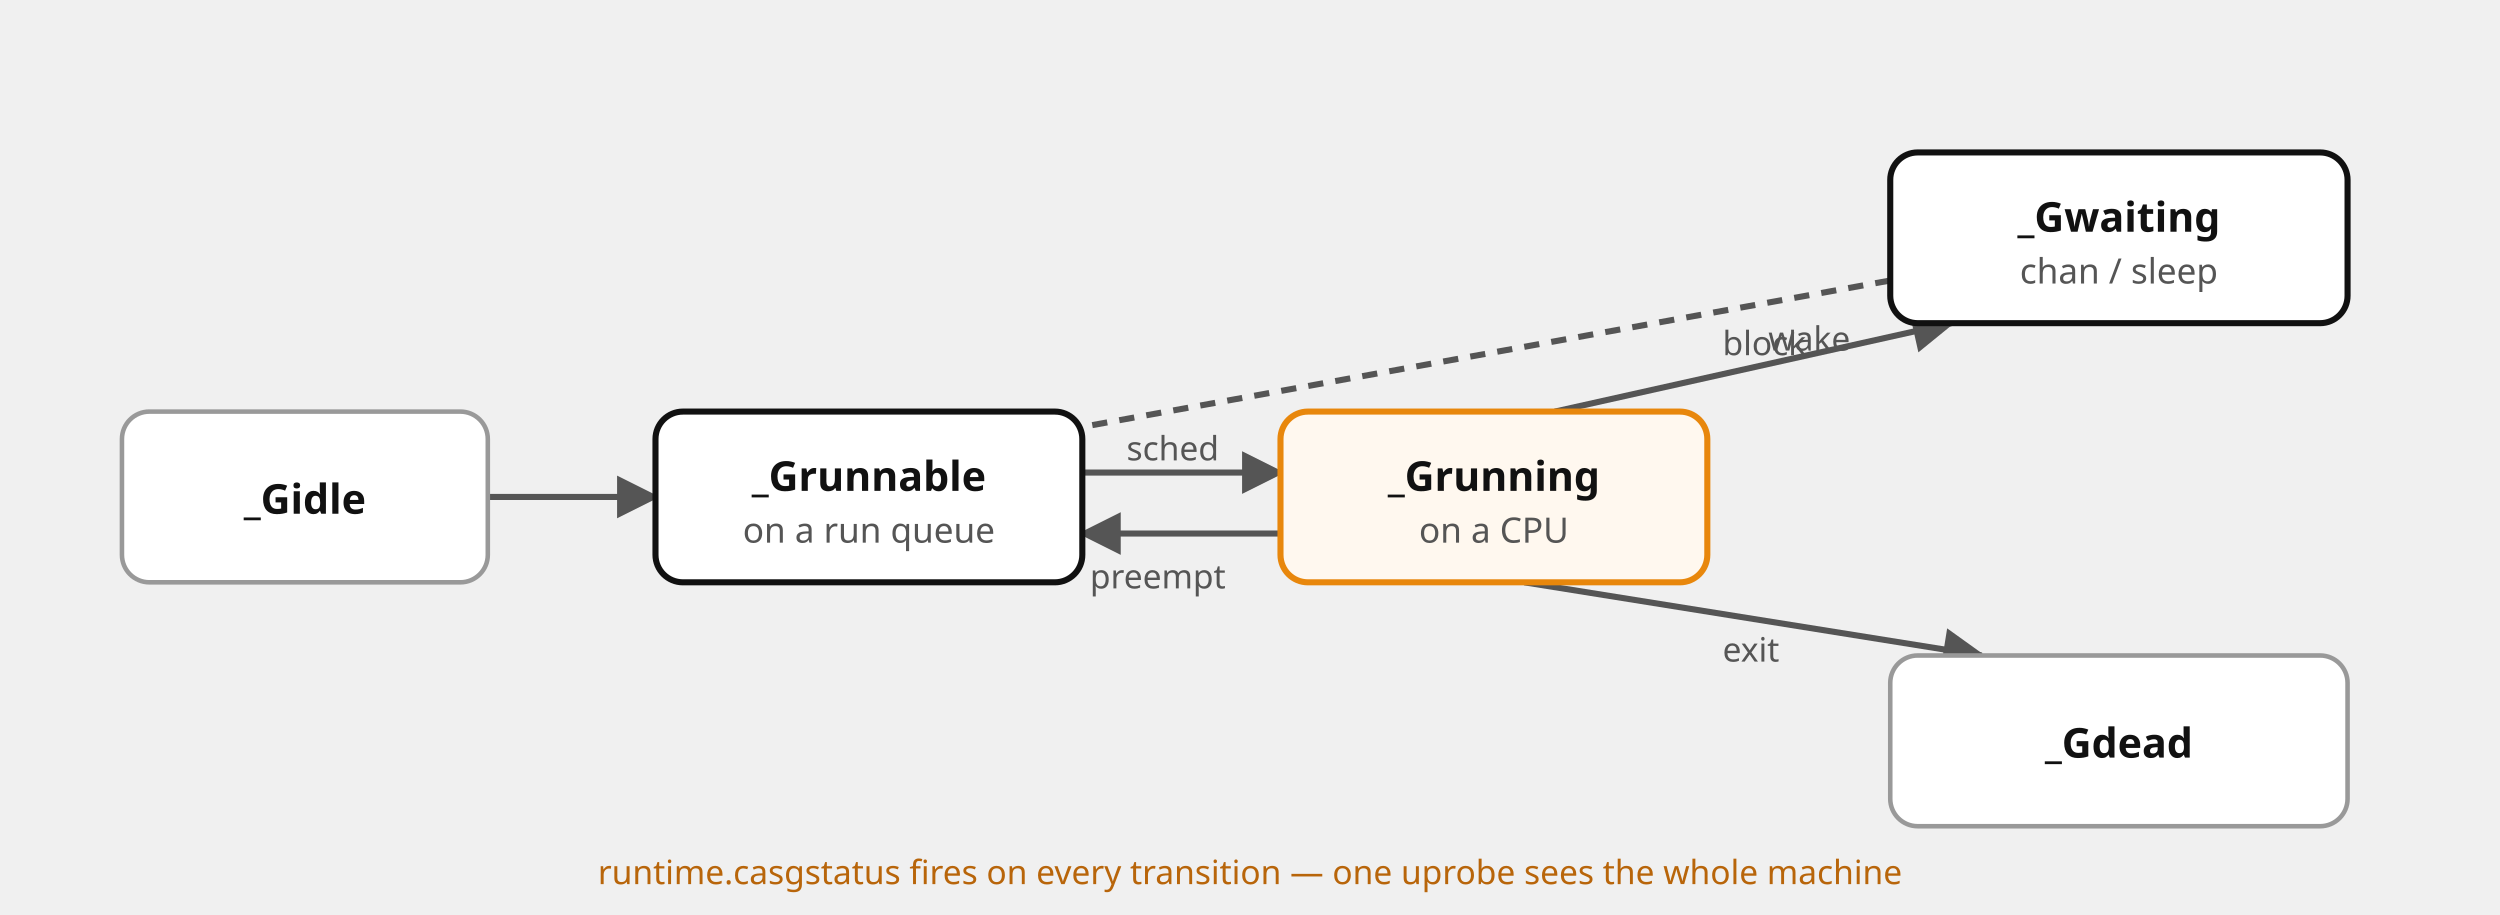
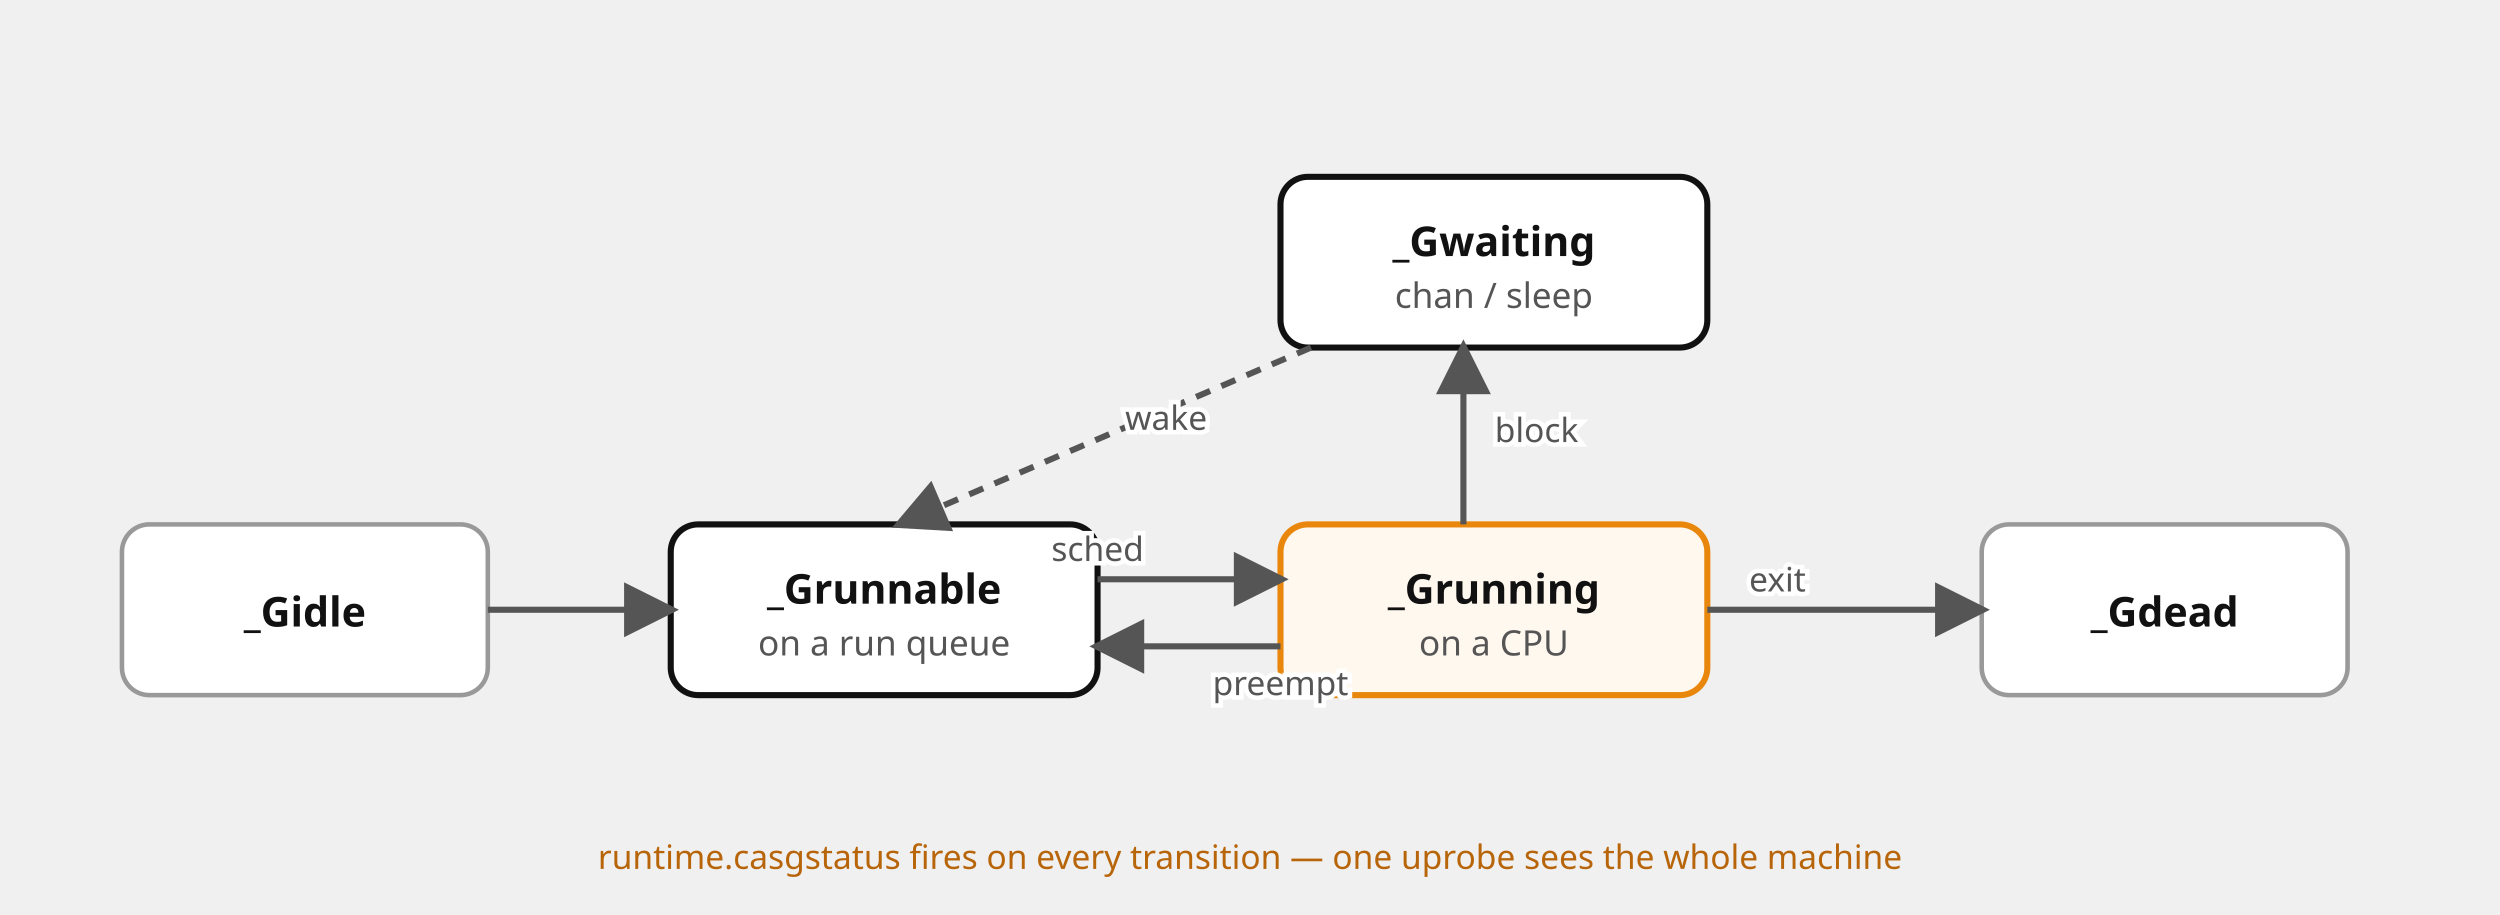
<svg xmlns="http://www.w3.org/2000/svg" viewBox="0 0 820 300" font-family="'Red Hat Text', system-ui, sans-serif" role="img">
  <defs>
-     <marker id="a" viewBox="0 0 10 10" refX="9" refY="5" markerWidth="7" markerHeight="7" orient="auto-start-reverse">
+     <marker id="a" viewBox="0 0 10 10" refX="8.5" refY="5" markerWidth="9" markerHeight="9" orient="auto-start-reverse">
      <path d="M0,0 L10,5 L0,10 z" fill="#555" />
    </marker>
-     <marker id="am" viewBox="0 0 10 10" refX="9" refY="5" markerWidth="7" markerHeight="7" orient="auto-start-reverse">
+     <marker id="am" viewBox="0 0 10 10" refX="8.5" refY="5" markerWidth="9" markerHeight="9" orient="auto-start-reverse">
      <path d="M0,0 L10,5 L0,10 z" fill="#b8650a" />
    </marker>
  </defs>
-   <path d="M160,163 L215,163" fill="none" stroke="#555" stroke-width="2" marker-end="url(#a)" />
-   <path d="M355,155 L420,155" fill="none" stroke="#555" stroke-width="2" marker-end="url(#a)" />
-   <text x="369.5" y="151.0" font-size="11" fill="#555">sched</text>
-   <path d="M420,175 L355,175" fill="none" stroke="#555" stroke-width="2" marker-end="url(#a)" />
-   <text x="357.5" y="193.0" font-size="11" fill="#555">preempt</text>
-   <path d="M510,135 L640,106" fill="none" stroke="#555" stroke-width="2" marker-end="url(#a)" />
-   <text x="565.0" y="116.5" font-size="11" fill="#555">block</text>
-   <path d="M620,92 L300,150" fill="none" stroke="#555" stroke-width="2" stroke-dasharray="5 4" marker-end="url(#a)" />
-   <text x="580.0" y="115.0" font-size="11" fill="#555">wake</text>
-   <path d="M500,191 L650,215" fill="none" stroke="#555" stroke-width="2" marker-end="url(#a)" />
-   <text x="565.0" y="217.0" font-size="11" fill="#555">exit</text>
-   <rect x="40" y="135" width="120" height="56" rx="9" fill="#ffffff" stroke="#999999" stroke-width="1.5" />
-   <text x="100.0" y="168.5" font-size="13.5" font-weight="700" fill="#111111" text-anchor="middle">_Gidle</text>
-   <rect x="215" y="135" width="140" height="56" rx="9" fill="#ffffff" stroke="#111111" stroke-width="2" />
-   <text x="285.0" y="161.0" font-size="13.5" font-weight="700" fill="#111111" text-anchor="middle">_Grunnable</text>
-   <text x="285.0" y="178.0" font-size="11.5" fill="#555555" text-anchor="middle">on a run queue</text>
-   <rect x="420" y="135" width="140" height="56" rx="9" fill="#fff8ef" stroke="#e8870c" stroke-width="2" />
-   <text x="490.0" y="161.0" font-size="13.5" font-weight="700" fill="#111111" text-anchor="middle">_Grunning</text>
-   <text x="490.0" y="178.0" font-size="11.5" fill="#555555" text-anchor="middle">on a CPU</text>
-   <rect x="620" y="50" width="150" height="56" rx="9" fill="#ffffff" stroke="#111111" stroke-width="2" />
-   <text x="695.0" y="76.0" font-size="13.5" font-weight="700" fill="#111111" text-anchor="middle">_Gwaiting</text>
-   <text x="695.0" y="93.0" font-size="11.5" fill="#555555" text-anchor="middle">chan / sleep</text>
-   <rect x="620" y="215" width="150" height="56" rx="9" fill="#ffffff" stroke="#999999" stroke-width="1.5" />
-   <text x="695.0" y="248.5" font-size="13.5" font-weight="700" fill="#111111" text-anchor="middle">_Gdead</text>
-   <text x="410" y="290" font-size="11" fill="#b8650a" text-anchor="middle">runtime.casgstatus fires on every transition — one uprobe sees the whole machine</text>
+   <rect x="40" y="172" width="120" height="56" rx="9" fill="#ffffff" stroke="#999999" stroke-width="1.5" />
+   <text x="100.0" y="205.5" font-size="13.5" font-weight="700" fill="#111111" text-anchor="middle">_Gidle</text>
+   <rect x="220" y="172" width="140" height="56" rx="9" fill="#ffffff" stroke="#111111" stroke-width="2" />
+   <text x="290.0" y="198.0" font-size="13.5" font-weight="700" fill="#111111" text-anchor="middle">_Grunnable</text>
+   <text x="290.0" y="215.0" font-size="11.5" fill="#555555" text-anchor="middle">on a run queue</text>
+   <rect x="420" y="172" width="140" height="56" rx="9" fill="#fff8ef" stroke="#e8870c" stroke-width="2" />
+   <text x="490.0" y="198.0" font-size="13.5" font-weight="700" fill="#111111" text-anchor="middle">_Grunning</text>
+   <text x="490.0" y="215.0" font-size="11.5" fill="#555555" text-anchor="middle">on a CPU</text>
+   <rect x="420" y="58" width="140" height="56" rx="9" fill="#ffffff" stroke="#111111" stroke-width="2" />
+   <text x="490.0" y="84.0" font-size="13.5" font-weight="700" fill="#111111" text-anchor="middle">_Gwaiting</text>
+   <text x="490.0" y="101.0" font-size="11.5" fill="#555555" text-anchor="middle">chan / sleep</text>
+   <rect x="650" y="172" width="120" height="56" rx="9" fill="#ffffff" stroke="#999999" stroke-width="1.5" />
+   <text x="710.0" y="205.5" font-size="13.5" font-weight="700" fill="#111111" text-anchor="middle">_Gdead</text>
+   <path d="M160,200 L220,200" fill="none" stroke="#555" stroke-width="2" marker-end="url(#a)" />
+   <path d="M360,190 L420,190" fill="none" stroke="#555" stroke-width="2" marker-end="url(#a)" />
+   <text x="360.0" y="184.0" font-size="11" fill="#ffffff" stroke="#ffffff" stroke-width="3" paint-order="stroke" text-anchor="middle">sched</text>
+   <text x="360.0" y="184.0" font-size="11" fill="#555" text-anchor="middle">sched</text>
+   <path d="M420,212 L360,212" fill="none" stroke="#555" stroke-width="2" marker-end="url(#a)" />
+   <text x="420.0" y="228.0" font-size="11" fill="#ffffff" stroke="#ffffff" stroke-width="3" paint-order="stroke" text-anchor="middle">preempt</text>
+   <text x="420.0" y="228.0" font-size="11" fill="#555" text-anchor="middle">preempt</text>
+   <path d="M480,172 L480,114" fill="none" stroke="#555" stroke-width="2" marker-end="url(#a)" />
+   <text x="504.0" y="145.0" font-size="11" fill="#ffffff" stroke="#ffffff" stroke-width="3" paint-order="stroke" text-anchor="middle">block</text>
+   <text x="504.0" y="145.0" font-size="11" fill="#555" text-anchor="middle">block</text>
+   <path d="M430,114 L295,172" fill="none" stroke="#555" stroke-width="2" stroke-dasharray="5 4" marker-end="url(#a)" />
+   <text x="382.5" y="141.0" font-size="11" fill="#ffffff" stroke="#ffffff" stroke-width="3" paint-order="stroke" text-anchor="middle">wake</text>
+   <text x="382.5" y="141.0" font-size="11" fill="#555" text-anchor="middle">wake</text>
+   <path d="M560,200 L650,200" fill="none" stroke="#555" stroke-width="2" marker-end="url(#a)" />
+   <text x="583.0" y="194.0" font-size="11" fill="#ffffff" stroke="#ffffff" stroke-width="3" paint-order="stroke" text-anchor="middle">exit</text>
+   <text x="583.0" y="194.0" font-size="11" fill="#555" text-anchor="middle">exit</text>
+   <text x="410" y="285" font-size="11" fill="#b8650a" text-anchor="middle">runtime.casgstatus fires on every transition — one uprobe sees the whole machine</text>
</svg>
